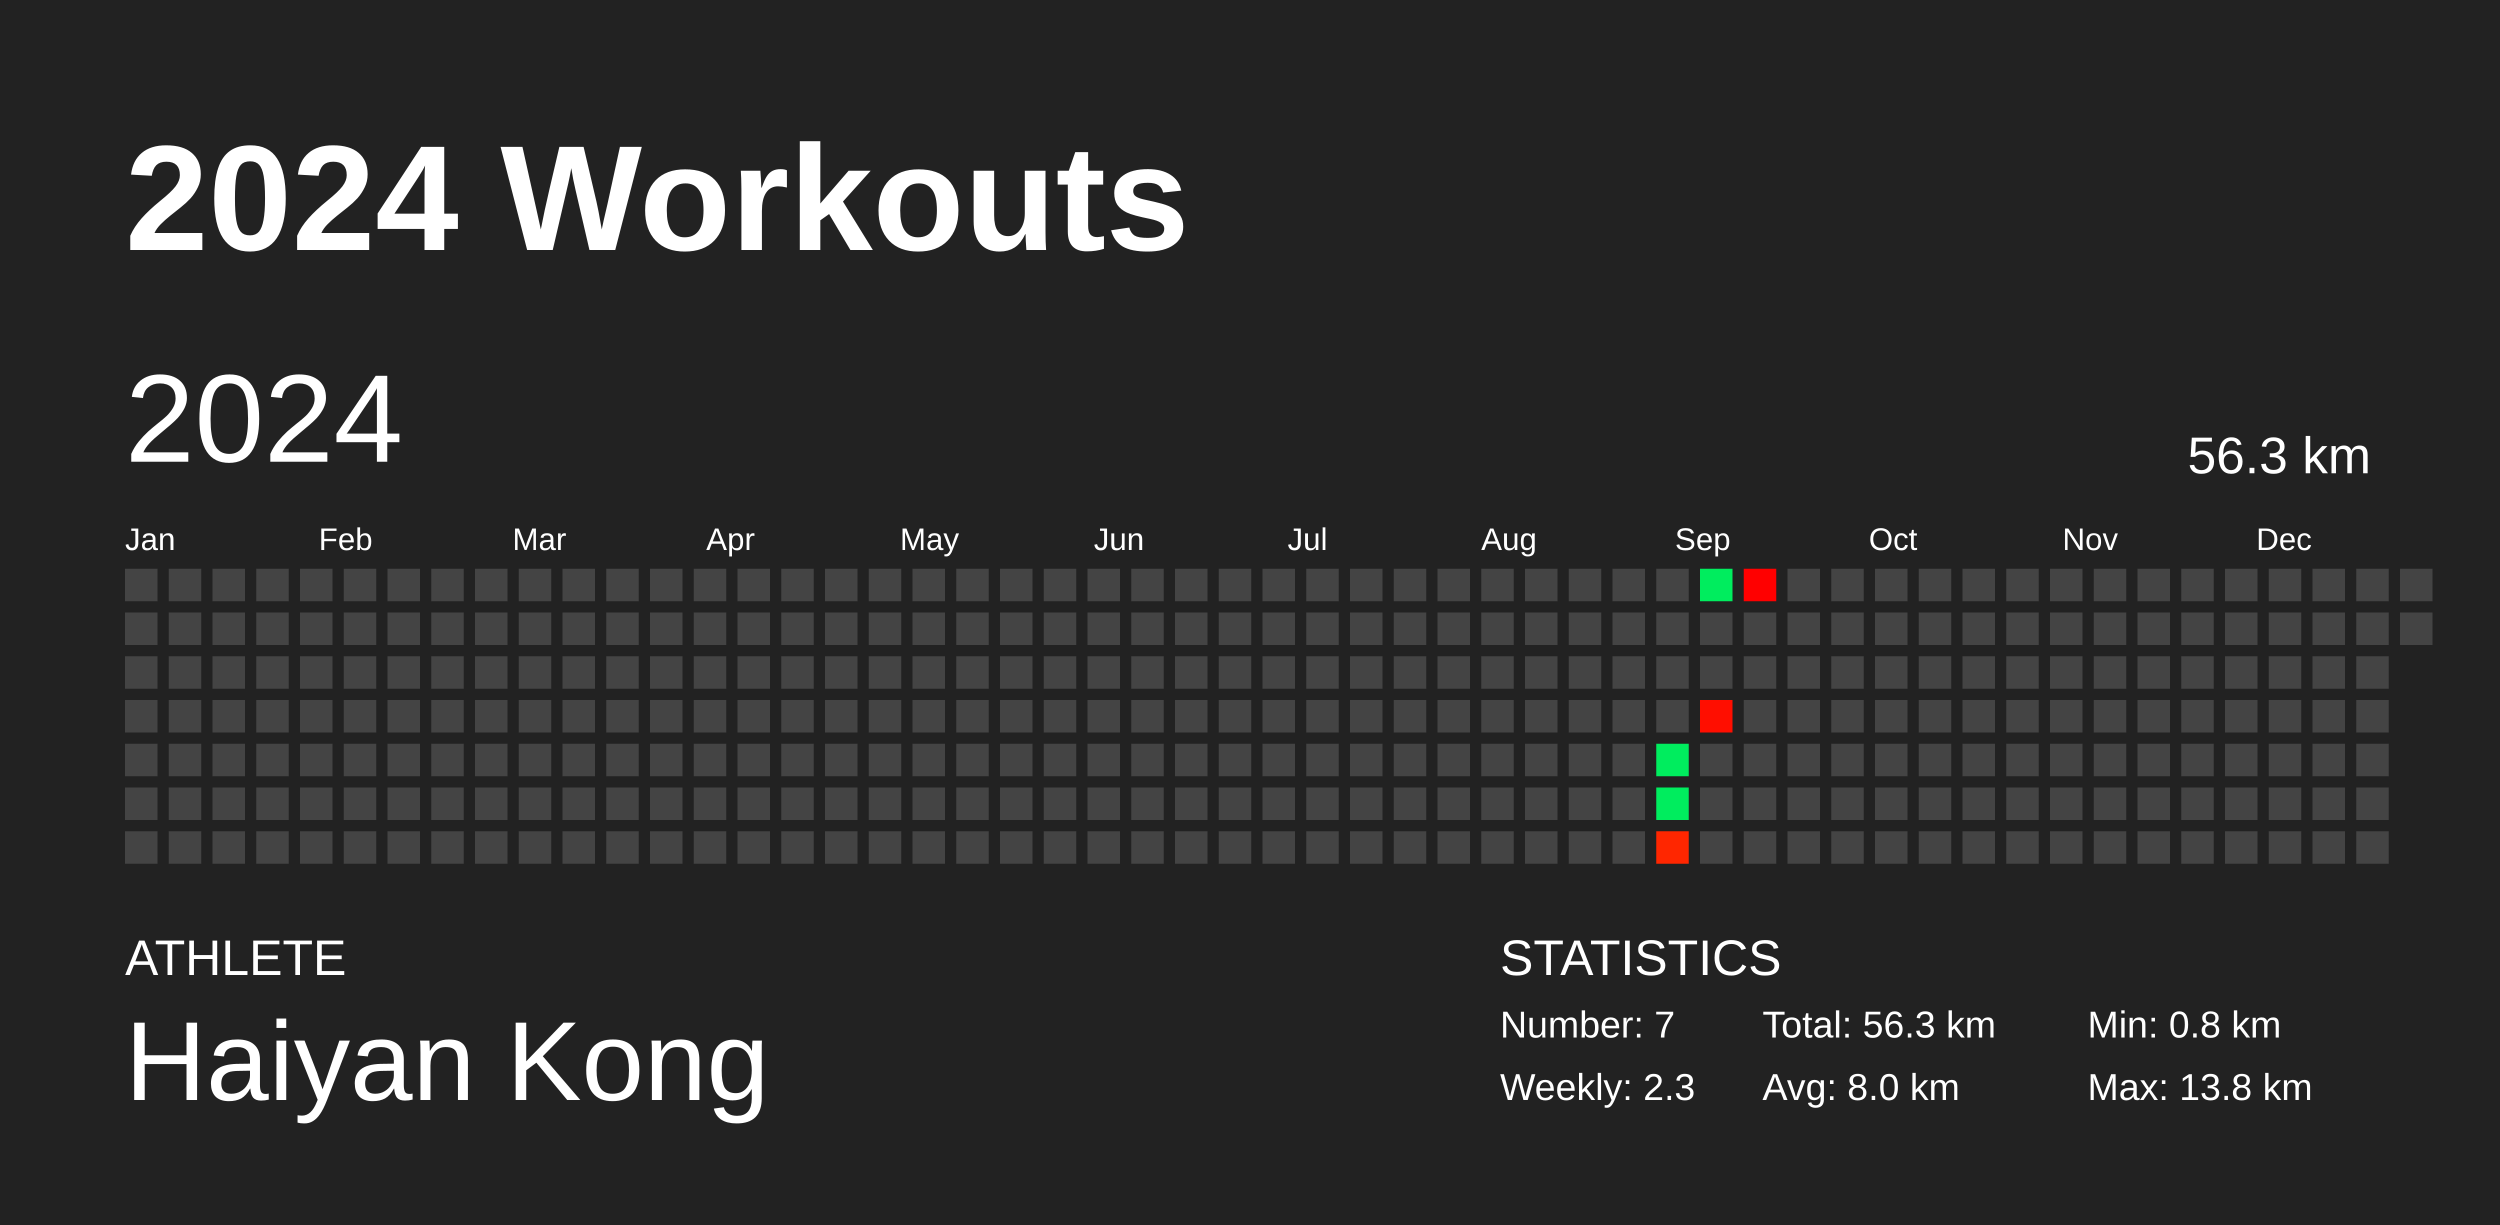
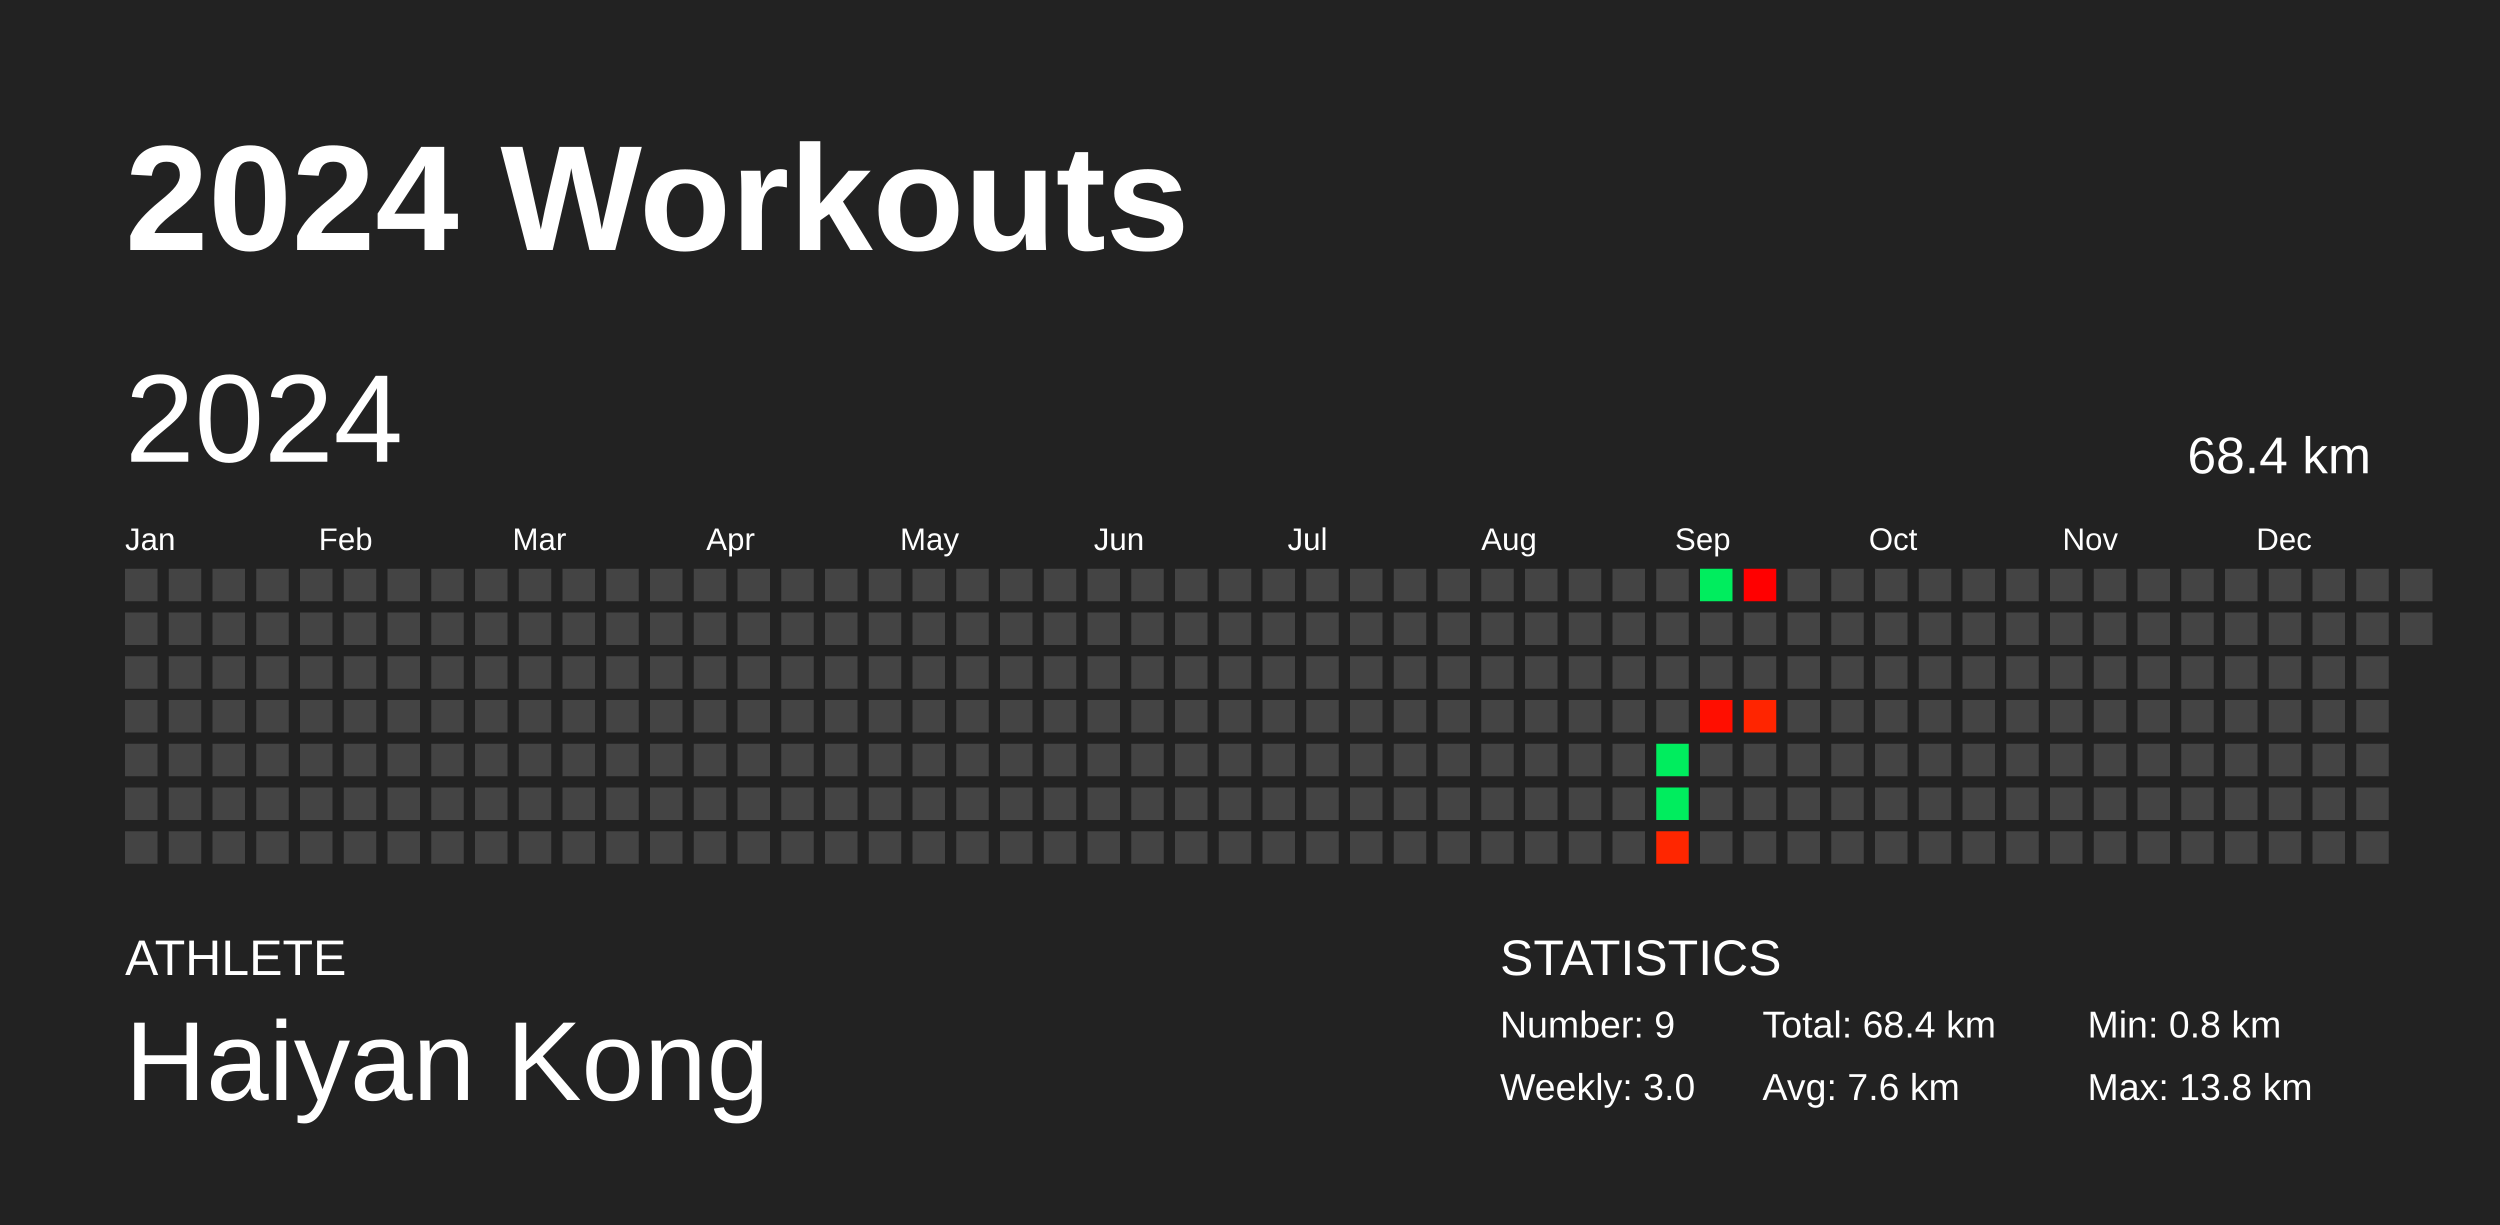
<svg xmlns="http://www.w3.org/2000/svg" baseProfile="full" height="98mm" version="1.1" viewBox="0,0,200,98" width="200mm">
  <defs />
  <rect fill="#222222" height="98" width="200" x="0" y="0" />
  <text fill="#FFFFFF" style="font-size:12px; font-family:Arial; font-weight:bold;" x="10" y="20">2024 Workouts</text>
  <text fill="#FFFFFF" style="font-size:4px; font-family:Arial" x="10" y="78">ATHLETE</text>
  <text fill="#FFFFFF" style="font-size:9px; font-family:Arial" x="10" y="88">Haiyan Kong</text>
  <text fill="#FFFFFF" style="font-size:4px; font-family:Arial" x="120" y="78">STATISTICS</text>
-   <text fill="#FFFFFF" style="font-size:3px; font-family:Arial" x="120" y="83">Number: 7</text>
-   <text fill="#FFFFFF" style="font-size:3px; font-family:Arial" x="120" y="88">Weekly: 2.3</text>
-   <text fill="#FFFFFF" style="font-size:3px; font-family:Arial" x="141" y="83">Total: 56.3 km</text>
-   <text fill="#FFFFFF" style="font-size:3px; font-family:Arial" x="141" y="88">Avg: 8.0 km</text>
+   <text fill="#FFFFFF" style="font-size:3px; font-family:Arial" x="120" y="83">Number: 9</text>
+   <text fill="#FFFFFF" style="font-size:3px; font-family:Arial" x="120" y="88">Weekly: 3.0</text>
+   <text fill="#FFFFFF" style="font-size:3px; font-family:Arial" x="141" y="83">Total: 68.4 km</text>
+   <text fill="#FFFFFF" style="font-size:3px; font-family:Arial" x="141" y="88">Avg: 7.6 km</text>
  <text fill="#FFFFFF" style="font-size:3px; font-family:Arial" x="167" y="83">Min: 0.8 km</text>
  <text fill="#FFFFFF" style="font-size:3px; font-family:Arial" x="167" y="88">Max: 13.8 km</text>
  <text dominant-baseline="hanging" fill="#FFFFFF" style="font-size:10.0px; font-family:Arial;" x="10" y="30">2024</text>
-   <text dominant-baseline="hanging" fill="#FFFFFF" style="font-size:4.125px; font-family:Arial;" x="175" y="35">56.3 km</text>
+   <text dominant-baseline="hanging" fill="#FFFFFF" style="font-size:4.125px; font-family:Arial;" x="175" y="35">68.4 km</text>
  <text fill="#FFFFFF" style="font-size:2.5px; font-family:Arial" x="10.0" y="44">Jan</text>
  <text fill="#FFFFFF" style="font-size:2.5px; font-family:Arial" x="25.5" y="44">Feb</text>
  <text fill="#FFFFFF" style="font-size:2.5px; font-family:Arial" x="41.0" y="44">Mar</text>
  <text fill="#FFFFFF" style="font-size:2.5px; font-family:Arial" x="56.5" y="44">Apr</text>
  <text fill="#FFFFFF" style="font-size:2.5px; font-family:Arial" x="72.0" y="44">May</text>
  <text fill="#FFFFFF" style="font-size:2.5px; font-family:Arial" x="87.5" y="44">Jun</text>
  <text fill="#FFFFFF" style="font-size:2.5px; font-family:Arial" x="103.0" y="44">Jul</text>
  <text fill="#FFFFFF" style="font-size:2.5px; font-family:Arial" x="118.5" y="44">Aug</text>
  <text fill="#FFFFFF" style="font-size:2.5px; font-family:Arial" x="134.0" y="44">Sep</text>
  <text fill="#FFFFFF" style="font-size:2.5px; font-family:Arial" x="149.5" y="44">Oct</text>
  <text fill="#FFFFFF" style="font-size:2.5px; font-family:Arial" x="165.0" y="44">Nov</text>
  <text fill="#FFFFFF" style="font-size:2.5px; font-family:Arial" x="180.5" y="44">Dec</text>
  <rect fill="#444444" height="2.6" width="2.6" x="10.0" y="45.5" />
  <rect fill="#444444" height="2.6" width="2.6" x="10.0" y="49.0" />
  <rect fill="#444444" height="2.6" width="2.6" x="10.0" y="52.5" />
  <rect fill="#444444" height="2.6" width="2.6" x="10.0" y="56.0" />
  <rect fill="#444444" height="2.6" width="2.6" x="10.0" y="59.5" />
  <rect fill="#444444" height="2.6" width="2.6" x="10.0" y="63.0" />
  <rect fill="#444444" height="2.6" width="2.6" x="10.0" y="66.5" />
  <rect fill="#444444" height="2.6" width="2.6" x="13.5" y="45.5" />
  <rect fill="#444444" height="2.6" width="2.6" x="13.5" y="49.0" />
  <rect fill="#444444" height="2.6" width="2.6" x="13.5" y="52.5" />
  <rect fill="#444444" height="2.6" width="2.6" x="13.5" y="56.0" />
  <rect fill="#444444" height="2.6" width="2.6" x="13.5" y="59.5" />
  <rect fill="#444444" height="2.6" width="2.6" x="13.5" y="63.0" />
  <rect fill="#444444" height="2.6" width="2.6" x="13.5" y="66.5" />
  <rect fill="#444444" height="2.6" width="2.6" x="17.0" y="45.5" />
  <rect fill="#444444" height="2.6" width="2.6" x="17.0" y="49.0" />
  <rect fill="#444444" height="2.6" width="2.6" x="17.0" y="52.5" />
  <rect fill="#444444" height="2.6" width="2.6" x="17.0" y="56.0" />
  <rect fill="#444444" height="2.6" width="2.6" x="17.0" y="59.5" />
  <rect fill="#444444" height="2.6" width="2.6" x="17.0" y="63.0" />
  <rect fill="#444444" height="2.6" width="2.6" x="17.0" y="66.5" />
  <rect fill="#444444" height="2.6" width="2.6" x="20.5" y="45.5" />
  <rect fill="#444444" height="2.6" width="2.6" x="20.5" y="49.0" />
  <rect fill="#444444" height="2.6" width="2.6" x="20.5" y="52.5" />
  <rect fill="#444444" height="2.6" width="2.6" x="20.5" y="56.0" />
  <rect fill="#444444" height="2.6" width="2.6" x="20.5" y="59.5" />
  <rect fill="#444444" height="2.6" width="2.6" x="20.5" y="63.0" />
  <rect fill="#444444" height="2.6" width="2.6" x="20.5" y="66.5" />
  <rect fill="#444444" height="2.6" width="2.6" x="24.0" y="45.5" />
  <rect fill="#444444" height="2.6" width="2.6" x="24.0" y="49.0" />
  <rect fill="#444444" height="2.6" width="2.6" x="24.0" y="52.5" />
  <rect fill="#444444" height="2.6" width="2.6" x="24.0" y="56.0" />
  <rect fill="#444444" height="2.6" width="2.6" x="24.0" y="59.5" />
  <rect fill="#444444" height="2.6" width="2.6" x="24.0" y="63.0" />
  <rect fill="#444444" height="2.6" width="2.6" x="24.0" y="66.5" />
  <rect fill="#444444" height="2.6" width="2.6" x="27.5" y="45.5" />
  <rect fill="#444444" height="2.6" width="2.6" x="27.5" y="49.0" />
  <rect fill="#444444" height="2.6" width="2.6" x="27.5" y="52.5" />
  <rect fill="#444444" height="2.6" width="2.6" x="27.5" y="56.0" />
  <rect fill="#444444" height="2.6" width="2.6" x="27.5" y="59.5" />
  <rect fill="#444444" height="2.6" width="2.6" x="27.5" y="63.0" />
  <rect fill="#444444" height="2.6" width="2.6" x="27.5" y="66.5" />
  <rect fill="#444444" height="2.6" width="2.6" x="31.0" y="45.5" />
  <rect fill="#444444" height="2.6" width="2.6" x="31.0" y="49.0" />
  <rect fill="#444444" height="2.6" width="2.6" x="31.0" y="52.5" />
  <rect fill="#444444" height="2.6" width="2.6" x="31.0" y="56.0" />
  <rect fill="#444444" height="2.6" width="2.6" x="31.0" y="59.5" />
  <rect fill="#444444" height="2.6" width="2.6" x="31.0" y="63.0" />
  <rect fill="#444444" height="2.6" width="2.6" x="31.0" y="66.5" />
  <rect fill="#444444" height="2.6" width="2.6" x="34.5" y="45.5" />
  <rect fill="#444444" height="2.6" width="2.6" x="34.5" y="49.0" />
  <rect fill="#444444" height="2.6" width="2.6" x="34.5" y="52.5" />
  <rect fill="#444444" height="2.6" width="2.6" x="34.5" y="56.0" />
  <rect fill="#444444" height="2.6" width="2.6" x="34.5" y="59.5" />
  <rect fill="#444444" height="2.6" width="2.6" x="34.5" y="63.0" />
  <rect fill="#444444" height="2.6" width="2.6" x="34.5" y="66.5" />
  <rect fill="#444444" height="2.6" width="2.6" x="38.0" y="45.5" />
  <rect fill="#444444" height="2.6" width="2.6" x="38.0" y="49.0" />
  <rect fill="#444444" height="2.6" width="2.6" x="38.0" y="52.5" />
  <rect fill="#444444" height="2.6" width="2.6" x="38.0" y="56.0" />
  <rect fill="#444444" height="2.6" width="2.6" x="38.0" y="59.5" />
  <rect fill="#444444" height="2.6" width="2.6" x="38.0" y="63.0" />
  <rect fill="#444444" height="2.6" width="2.6" x="38.0" y="66.5" />
  <rect fill="#444444" height="2.6" width="2.6" x="41.5" y="45.5" />
  <rect fill="#444444" height="2.6" width="2.6" x="41.5" y="49.0" />
  <rect fill="#444444" height="2.6" width="2.6" x="41.5" y="52.5" />
  <rect fill="#444444" height="2.6" width="2.6" x="41.5" y="56.0" />
  <rect fill="#444444" height="2.6" width="2.6" x="41.5" y="59.5" />
  <rect fill="#444444" height="2.6" width="2.6" x="41.5" y="63.0" />
  <rect fill="#444444" height="2.6" width="2.6" x="41.5" y="66.5" />
  <rect fill="#444444" height="2.6" width="2.6" x="45.0" y="45.5" />
  <rect fill="#444444" height="2.6" width="2.6" x="45.0" y="49.0" />
  <rect fill="#444444" height="2.6" width="2.6" x="45.0" y="52.5" />
  <rect fill="#444444" height="2.6" width="2.6" x="45.0" y="56.0" />
  <rect fill="#444444" height="2.6" width="2.6" x="45.0" y="59.5" />
  <rect fill="#444444" height="2.6" width="2.6" x="45.0" y="63.0" />
  <rect fill="#444444" height="2.6" width="2.6" x="45.0" y="66.5" />
  <rect fill="#444444" height="2.6" width="2.6" x="48.5" y="45.5" />
  <rect fill="#444444" height="2.6" width="2.6" x="48.5" y="49.0" />
  <rect fill="#444444" height="2.6" width="2.6" x="48.5" y="52.5" />
  <rect fill="#444444" height="2.6" width="2.6" x="48.5" y="56.0" />
  <rect fill="#444444" height="2.6" width="2.6" x="48.5" y="59.5" />
  <rect fill="#444444" height="2.6" width="2.6" x="48.5" y="63.0" />
  <rect fill="#444444" height="2.6" width="2.6" x="48.5" y="66.5" />
  <rect fill="#444444" height="2.6" width="2.6" x="52.0" y="45.5" />
  <rect fill="#444444" height="2.6" width="2.6" x="52.0" y="49.0" />
  <rect fill="#444444" height="2.6" width="2.6" x="52.0" y="52.5" />
  <rect fill="#444444" height="2.6" width="2.6" x="52.0" y="56.0" />
  <rect fill="#444444" height="2.6" width="2.6" x="52.0" y="59.5" />
  <rect fill="#444444" height="2.6" width="2.6" x="52.0" y="63.0" />
  <rect fill="#444444" height="2.6" width="2.6" x="52.0" y="66.5" />
  <rect fill="#444444" height="2.6" width="2.6" x="55.5" y="45.5" />
  <rect fill="#444444" height="2.6" width="2.6" x="55.5" y="49.0" />
  <rect fill="#444444" height="2.6" width="2.6" x="55.5" y="52.5" />
  <rect fill="#444444" height="2.6" width="2.6" x="55.5" y="56.0" />
  <rect fill="#444444" height="2.6" width="2.6" x="55.5" y="59.5" />
  <rect fill="#444444" height="2.6" width="2.6" x="55.5" y="63.0" />
  <rect fill="#444444" height="2.6" width="2.6" x="55.5" y="66.5" />
  <rect fill="#444444" height="2.6" width="2.6" x="59.0" y="45.5" />
  <rect fill="#444444" height="2.6" width="2.6" x="59.0" y="49.0" />
  <rect fill="#444444" height="2.6" width="2.6" x="59.0" y="52.5" />
  <rect fill="#444444" height="2.6" width="2.6" x="59.0" y="56.0" />
  <rect fill="#444444" height="2.6" width="2.6" x="59.0" y="59.5" />
  <rect fill="#444444" height="2.6" width="2.6" x="59.0" y="63.0" />
  <rect fill="#444444" height="2.6" width="2.6" x="59.0" y="66.5" />
  <rect fill="#444444" height="2.6" width="2.6" x="62.5" y="45.5" />
  <rect fill="#444444" height="2.6" width="2.6" x="62.5" y="49.0" />
  <rect fill="#444444" height="2.6" width="2.6" x="62.5" y="52.5" />
  <rect fill="#444444" height="2.6" width="2.6" x="62.5" y="56.0" />
  <rect fill="#444444" height="2.6" width="2.6" x="62.5" y="59.5" />
  <rect fill="#444444" height="2.6" width="2.6" x="62.5" y="63.0" />
  <rect fill="#444444" height="2.6" width="2.6" x="62.5" y="66.5" />
  <rect fill="#444444" height="2.6" width="2.6" x="66.0" y="45.5" />
  <rect fill="#444444" height="2.6" width="2.6" x="66.0" y="49.0" />
  <rect fill="#444444" height="2.6" width="2.6" x="66.0" y="52.5" />
  <rect fill="#444444" height="2.6" width="2.6" x="66.0" y="56.0" />
  <rect fill="#444444" height="2.6" width="2.6" x="66.0" y="59.5" />
  <rect fill="#444444" height="2.6" width="2.6" x="66.0" y="63.0" />
  <rect fill="#444444" height="2.6" width="2.6" x="66.0" y="66.5" />
  <rect fill="#444444" height="2.6" width="2.6" x="69.5" y="45.5" />
  <rect fill="#444444" height="2.6" width="2.6" x="69.5" y="49.0" />
  <rect fill="#444444" height="2.6" width="2.6" x="69.5" y="52.5" />
  <rect fill="#444444" height="2.6" width="2.6" x="69.5" y="56.0" />
  <rect fill="#444444" height="2.6" width="2.6" x="69.5" y="59.5" />
  <rect fill="#444444" height="2.6" width="2.6" x="69.5" y="63.0" />
  <rect fill="#444444" height="2.6" width="2.6" x="69.5" y="66.5" />
  <rect fill="#444444" height="2.6" width="2.6" x="73.0" y="45.5" />
  <rect fill="#444444" height="2.6" width="2.6" x="73.0" y="49.0" />
  <rect fill="#444444" height="2.6" width="2.6" x="73.0" y="52.5" />
  <rect fill="#444444" height="2.6" width="2.6" x="73.0" y="56.0" />
  <rect fill="#444444" height="2.6" width="2.6" x="73.0" y="59.5" />
  <rect fill="#444444" height="2.6" width="2.6" x="73.0" y="63.0" />
  <rect fill="#444444" height="2.6" width="2.6" x="73.0" y="66.5" />
  <rect fill="#444444" height="2.6" width="2.6" x="76.5" y="45.5" />
  <rect fill="#444444" height="2.6" width="2.6" x="76.5" y="49.0" />
  <rect fill="#444444" height="2.6" width="2.6" x="76.5" y="52.5" />
  <rect fill="#444444" height="2.6" width="2.6" x="76.5" y="56.0" />
  <rect fill="#444444" height="2.6" width="2.6" x="76.5" y="59.5" />
  <rect fill="#444444" height="2.6" width="2.6" x="76.5" y="63.0" />
  <rect fill="#444444" height="2.6" width="2.6" x="76.5" y="66.5" />
  <rect fill="#444444" height="2.6" width="2.6" x="80.0" y="45.5" />
  <rect fill="#444444" height="2.6" width="2.6" x="80.0" y="49.0" />
  <rect fill="#444444" height="2.6" width="2.6" x="80.0" y="52.5" />
  <rect fill="#444444" height="2.6" width="2.6" x="80.0" y="56.0" />
  <rect fill="#444444" height="2.6" width="2.6" x="80.0" y="59.5" />
  <rect fill="#444444" height="2.6" width="2.6" x="80.0" y="63.0" />
  <rect fill="#444444" height="2.6" width="2.6" x="80.0" y="66.5" />
  <rect fill="#444444" height="2.6" width="2.6" x="83.5" y="45.5" />
  <rect fill="#444444" height="2.6" width="2.6" x="83.5" y="49.0" />
  <rect fill="#444444" height="2.6" width="2.6" x="83.5" y="52.5" />
  <rect fill="#444444" height="2.6" width="2.6" x="83.5" y="56.0" />
  <rect fill="#444444" height="2.6" width="2.6" x="83.5" y="59.5" />
  <rect fill="#444444" height="2.6" width="2.6" x="83.5" y="63.0" />
  <rect fill="#444444" height="2.6" width="2.6" x="83.5" y="66.5" />
  <rect fill="#444444" height="2.6" width="2.6" x="87.0" y="45.5" />
  <rect fill="#444444" height="2.6" width="2.6" x="87.0" y="49.0" />
  <rect fill="#444444" height="2.6" width="2.6" x="87.0" y="52.5" />
  <rect fill="#444444" height="2.6" width="2.6" x="87.0" y="56.0" />
  <rect fill="#444444" height="2.6" width="2.6" x="87.0" y="59.5" />
  <rect fill="#444444" height="2.6" width="2.6" x="87.0" y="63.0" />
  <rect fill="#444444" height="2.6" width="2.6" x="87.0" y="66.5" />
  <rect fill="#444444" height="2.6" width="2.6" x="90.5" y="45.5" />
  <rect fill="#444444" height="2.6" width="2.6" x="90.5" y="49.0" />
  <rect fill="#444444" height="2.6" width="2.6" x="90.5" y="52.5" />
  <rect fill="#444444" height="2.6" width="2.6" x="90.5" y="56.0" />
  <rect fill="#444444" height="2.6" width="2.6" x="90.5" y="59.5" />
  <rect fill="#444444" height="2.6" width="2.6" x="90.5" y="63.0" />
  <rect fill="#444444" height="2.6" width="2.6" x="90.5" y="66.5" />
  <rect fill="#444444" height="2.6" width="2.6" x="94.0" y="45.5" />
  <rect fill="#444444" height="2.6" width="2.6" x="94.0" y="49.0" />
  <rect fill="#444444" height="2.6" width="2.6" x="94.0" y="52.5" />
  <rect fill="#444444" height="2.6" width="2.6" x="94.0" y="56.0" />
  <rect fill="#444444" height="2.6" width="2.6" x="94.0" y="59.5" />
  <rect fill="#444444" height="2.6" width="2.6" x="94.0" y="63.0" />
  <rect fill="#444444" height="2.6" width="2.6" x="94.0" y="66.5" />
  <rect fill="#444444" height="2.6" width="2.6" x="97.5" y="45.5" />
  <rect fill="#444444" height="2.6" width="2.6" x="97.5" y="49.0" />
  <rect fill="#444444" height="2.6" width="2.6" x="97.5" y="52.5" />
  <rect fill="#444444" height="2.6" width="2.6" x="97.5" y="56.0" />
  <rect fill="#444444" height="2.6" width="2.6" x="97.5" y="59.5" />
  <rect fill="#444444" height="2.6" width="2.6" x="97.5" y="63.0" />
  <rect fill="#444444" height="2.6" width="2.6" x="97.5" y="66.5" />
  <rect fill="#444444" height="2.6" width="2.6" x="101.0" y="45.5" />
  <rect fill="#444444" height="2.6" width="2.6" x="101.0" y="49.0" />
  <rect fill="#444444" height="2.6" width="2.6" x="101.0" y="52.5" />
  <rect fill="#444444" height="2.6" width="2.6" x="101.0" y="56.0" />
  <rect fill="#444444" height="2.6" width="2.6" x="101.0" y="59.5" />
  <rect fill="#444444" height="2.6" width="2.6" x="101.0" y="63.0" />
  <rect fill="#444444" height="2.6" width="2.6" x="101.0" y="66.5" />
  <rect fill="#444444" height="2.6" width="2.6" x="104.5" y="45.5" />
  <rect fill="#444444" height="2.6" width="2.6" x="104.5" y="49.0" />
  <rect fill="#444444" height="2.6" width="2.6" x="104.5" y="52.5" />
  <rect fill="#444444" height="2.6" width="2.6" x="104.5" y="56.0" />
  <rect fill="#444444" height="2.6" width="2.6" x="104.5" y="59.5" />
  <rect fill="#444444" height="2.6" width="2.6" x="104.5" y="63.0" />
  <rect fill="#444444" height="2.6" width="2.6" x="104.5" y="66.5" />
  <rect fill="#444444" height="2.6" width="2.6" x="108.0" y="45.5" />
  <rect fill="#444444" height="2.6" width="2.6" x="108.0" y="49.0" />
  <rect fill="#444444" height="2.6" width="2.6" x="108.0" y="52.5" />
  <rect fill="#444444" height="2.6" width="2.6" x="108.0" y="56.0" />
  <rect fill="#444444" height="2.6" width="2.6" x="108.0" y="59.5" />
  <rect fill="#444444" height="2.6" width="2.6" x="108.0" y="63.0" />
  <rect fill="#444444" height="2.6" width="2.6" x="108.0" y="66.5" />
  <rect fill="#444444" height="2.6" width="2.6" x="111.5" y="45.5" />
  <rect fill="#444444" height="2.6" width="2.6" x="111.5" y="49.0" />
  <rect fill="#444444" height="2.6" width="2.6" x="111.5" y="52.5" />
  <rect fill="#444444" height="2.6" width="2.6" x="111.5" y="56.0" />
  <rect fill="#444444" height="2.6" width="2.6" x="111.5" y="59.5" />
  <rect fill="#444444" height="2.6" width="2.6" x="111.5" y="63.0" />
  <rect fill="#444444" height="2.6" width="2.6" x="111.5" y="66.5" />
  <rect fill="#444444" height="2.6" width="2.6" x="115.0" y="45.5" />
  <rect fill="#444444" height="2.6" width="2.6" x="115.0" y="49.0" />
  <rect fill="#444444" height="2.6" width="2.6" x="115.0" y="52.5" />
  <rect fill="#444444" height="2.6" width="2.6" x="115.0" y="56.0" />
  <rect fill="#444444" height="2.6" width="2.6" x="115.0" y="59.5" />
  <rect fill="#444444" height="2.6" width="2.6" x="115.0" y="63.0" />
  <rect fill="#444444" height="2.6" width="2.6" x="115.0" y="66.5" />
  <rect fill="#444444" height="2.6" width="2.6" x="118.5" y="45.5" />
  <rect fill="#444444" height="2.6" width="2.6" x="118.5" y="49.0" />
  <rect fill="#444444" height="2.6" width="2.6" x="118.5" y="52.5" />
  <rect fill="#444444" height="2.6" width="2.6" x="118.5" y="56.0" />
  <rect fill="#444444" height="2.6" width="2.6" x="118.5" y="59.5" />
  <rect fill="#444444" height="2.6" width="2.6" x="118.5" y="63.0" />
  <rect fill="#444444" height="2.6" width="2.6" x="118.5" y="66.5" />
  <rect fill="#444444" height="2.6" width="2.6" x="122.0" y="45.5" />
  <rect fill="#444444" height="2.6" width="2.6" x="122.0" y="49.0" />
  <rect fill="#444444" height="2.6" width="2.6" x="122.0" y="52.5" />
  <rect fill="#444444" height="2.6" width="2.6" x="122.0" y="56.0" />
  <rect fill="#444444" height="2.6" width="2.6" x="122.0" y="59.5" />
  <rect fill="#444444" height="2.6" width="2.6" x="122.0" y="63.0" />
  <rect fill="#444444" height="2.6" width="2.6" x="122.0" y="66.5" />
  <rect fill="#444444" height="2.6" width="2.6" x="125.5" y="45.5" />
  <rect fill="#444444" height="2.6" width="2.6" x="125.5" y="49.0" />
  <rect fill="#444444" height="2.6" width="2.6" x="125.5" y="52.5" />
  <rect fill="#444444" height="2.6" width="2.6" x="125.5" y="56.0" />
  <rect fill="#444444" height="2.6" width="2.6" x="125.5" y="59.5" />
  <rect fill="#444444" height="2.6" width="2.6" x="125.5" y="63.0" />
  <rect fill="#444444" height="2.6" width="2.6" x="125.5" y="66.5" />
  <rect fill="#444444" height="2.6" width="2.6" x="129.0" y="45.5" />
  <rect fill="#444444" height="2.6" width="2.6" x="129.0" y="49.0" />
  <rect fill="#444444" height="2.6" width="2.6" x="129.0" y="52.5" />
  <rect fill="#444444" height="2.6" width="2.6" x="129.0" y="56.0" />
  <rect fill="#444444" height="2.6" width="2.6" x="129.0" y="59.5" />
  <rect fill="#444444" height="2.6" width="2.6" x="129.0" y="63.0" />
  <rect fill="#444444" height="2.6" width="2.6" x="129.0" y="66.5" />
  <rect fill="#444444" height="2.6" width="2.6" x="132.5" y="45.5" />
  <rect fill="#444444" height="2.6" width="2.6" x="132.5" y="49.0" />
  <rect fill="#444444" height="2.6" width="2.6" x="132.5" y="52.5" />
  <rect fill="#444444" height="2.6" width="2.6" x="132.5" y="56.0" />
  <rect fill="#00ed5e" height="2.6" width="2.6" x="132.5" y="59.5" />
  <rect fill="#00ed5e" height="2.6" width="2.6" x="132.5" y="63.0" />
  <rect fill="#ff2600" height="2.6" width="2.6" x="132.5" y="66.5" />
  <rect fill="#00ed5e" height="2.6" width="2.6" x="136.0" y="45.5" />
  <rect fill="#444444" height="2.6" width="2.6" x="136.0" y="49.0" />
  <rect fill="#444444" height="2.6" width="2.6" x="136.0" y="52.5" />
  <rect fill="#ff0e00" height="2.6" width="2.6" x="136.0" y="56.0" />
  <rect fill="#444444" height="2.6" width="2.6" x="136.0" y="59.5" />
  <rect fill="#444444" height="2.6" width="2.6" x="136.0" y="63.0" />
  <rect fill="#444444" height="2.6" width="2.6" x="136.0" y="66.5" />
  <rect fill="#ff0000" height="2.6" width="2.6" x="139.5" y="45.5" />
  <rect fill="#444444" height="2.6" width="2.6" x="139.5" y="49.0" />
  <rect fill="#444444" height="2.6" width="2.6" x="139.5" y="52.5" />
-   <rect fill="#444444" height="2.6" width="2.6" x="139.5" y="56.0" />
+   <rect fill="#ff2500" height="2.6" width="2.6" x="139.5" y="56.0" />
  <rect fill="#444444" height="2.6" width="2.6" x="139.5" y="59.5" />
  <rect fill="#444444" height="2.6" width="2.6" x="139.5" y="63.0" />
  <rect fill="#444444" height="2.6" width="2.6" x="139.5" y="66.5" />
  <rect fill="#444444" height="2.6" width="2.6" x="143.0" y="45.5" />
  <rect fill="#444444" height="2.6" width="2.6" x="143.0" y="49.0" />
  <rect fill="#444444" height="2.6" width="2.6" x="143.0" y="52.5" />
  <rect fill="#444444" height="2.6" width="2.6" x="143.0" y="56.0" />
  <rect fill="#444444" height="2.6" width="2.6" x="143.0" y="59.5" />
  <rect fill="#444444" height="2.6" width="2.6" x="143.0" y="63.0" />
  <rect fill="#444444" height="2.6" width="2.6" x="143.0" y="66.5" />
  <rect fill="#444444" height="2.6" width="2.6" x="146.5" y="45.5" />
  <rect fill="#444444" height="2.6" width="2.6" x="146.5" y="49.0" />
  <rect fill="#444444" height="2.6" width="2.6" x="146.5" y="52.5" />
  <rect fill="#444444" height="2.6" width="2.6" x="146.5" y="56.0" />
  <rect fill="#444444" height="2.6" width="2.6" x="146.5" y="59.5" />
  <rect fill="#444444" height="2.6" width="2.6" x="146.5" y="63.0" />
  <rect fill="#444444" height="2.6" width="2.6" x="146.5" y="66.5" />
  <rect fill="#444444" height="2.6" width="2.6" x="150.0" y="45.5" />
  <rect fill="#444444" height="2.6" width="2.6" x="150.0" y="49.0" />
  <rect fill="#444444" height="2.6" width="2.6" x="150.0" y="52.5" />
  <rect fill="#444444" height="2.6" width="2.6" x="150.0" y="56.0" />
  <rect fill="#444444" height="2.6" width="2.6" x="150.0" y="59.5" />
  <rect fill="#444444" height="2.6" width="2.6" x="150.0" y="63.0" />
  <rect fill="#444444" height="2.6" width="2.6" x="150.0" y="66.5" />
  <rect fill="#444444" height="2.6" width="2.6" x="153.5" y="45.5" />
  <rect fill="#444444" height="2.6" width="2.6" x="153.5" y="49.0" />
  <rect fill="#444444" height="2.6" width="2.6" x="153.5" y="52.5" />
  <rect fill="#444444" height="2.6" width="2.6" x="153.5" y="56.0" />
  <rect fill="#444444" height="2.6" width="2.6" x="153.5" y="59.5" />
  <rect fill="#444444" height="2.6" width="2.6" x="153.5" y="63.0" />
  <rect fill="#444444" height="2.6" width="2.6" x="153.5" y="66.5" />
  <rect fill="#444444" height="2.6" width="2.6" x="157.0" y="45.5" />
  <rect fill="#444444" height="2.6" width="2.6" x="157.0" y="49.0" />
  <rect fill="#444444" height="2.6" width="2.6" x="157.0" y="52.5" />
  <rect fill="#444444" height="2.6" width="2.6" x="157.0" y="56.0" />
  <rect fill="#444444" height="2.6" width="2.6" x="157.0" y="59.5" />
  <rect fill="#444444" height="2.6" width="2.6" x="157.0" y="63.0" />
  <rect fill="#444444" height="2.6" width="2.6" x="157.0" y="66.5" />
  <rect fill="#444444" height="2.6" width="2.6" x="160.5" y="45.5" />
  <rect fill="#444444" height="2.6" width="2.6" x="160.5" y="49.0" />
  <rect fill="#444444" height="2.6" width="2.6" x="160.5" y="52.5" />
  <rect fill="#444444" height="2.6" width="2.6" x="160.5" y="56.0" />
  <rect fill="#444444" height="2.6" width="2.6" x="160.5" y="59.5" />
  <rect fill="#444444" height="2.6" width="2.6" x="160.5" y="63.0" />
  <rect fill="#444444" height="2.6" width="2.6" x="160.5" y="66.5" />
  <rect fill="#444444" height="2.6" width="2.6" x="164.0" y="45.5" />
  <rect fill="#444444" height="2.6" width="2.6" x="164.0" y="49.0" />
  <rect fill="#444444" height="2.6" width="2.6" x="164.0" y="52.5" />
  <rect fill="#444444" height="2.6" width="2.6" x="164.0" y="56.0" />
  <rect fill="#444444" height="2.6" width="2.6" x="164.0" y="59.5" />
  <rect fill="#444444" height="2.6" width="2.6" x="164.0" y="63.0" />
  <rect fill="#444444" height="2.6" width="2.6" x="164.0" y="66.5" />
  <rect fill="#444444" height="2.6" width="2.6" x="167.5" y="45.5" />
  <rect fill="#444444" height="2.6" width="2.6" x="167.5" y="49.0" />
  <rect fill="#444444" height="2.6" width="2.6" x="167.5" y="52.5" />
  <rect fill="#444444" height="2.6" width="2.6" x="167.5" y="56.0" />
  <rect fill="#444444" height="2.6" width="2.6" x="167.5" y="59.5" />
  <rect fill="#444444" height="2.6" width="2.6" x="167.5" y="63.0" />
  <rect fill="#444444" height="2.6" width="2.6" x="167.5" y="66.5" />
  <rect fill="#444444" height="2.6" width="2.6" x="171.0" y="45.5" />
  <rect fill="#444444" height="2.6" width="2.6" x="171.0" y="49.0" />
  <rect fill="#444444" height="2.6" width="2.6" x="171.0" y="52.5" />
  <rect fill="#444444" height="2.6" width="2.6" x="171.0" y="56.0" />
  <rect fill="#444444" height="2.6" width="2.6" x="171.0" y="59.5" />
  <rect fill="#444444" height="2.6" width="2.6" x="171.0" y="63.0" />
  <rect fill="#444444" height="2.6" width="2.6" x="171.0" y="66.5" />
  <rect fill="#444444" height="2.6" width="2.6" x="174.5" y="45.5" />
  <rect fill="#444444" height="2.6" width="2.6" x="174.5" y="49.0" />
  <rect fill="#444444" height="2.6" width="2.6" x="174.5" y="52.5" />
  <rect fill="#444444" height="2.6" width="2.6" x="174.5" y="56.0" />
  <rect fill="#444444" height="2.6" width="2.6" x="174.5" y="59.5" />
  <rect fill="#444444" height="2.6" width="2.6" x="174.5" y="63.0" />
  <rect fill="#444444" height="2.6" width="2.6" x="174.5" y="66.5" />
  <rect fill="#444444" height="2.6" width="2.6" x="178.0" y="45.5" />
  <rect fill="#444444" height="2.6" width="2.6" x="178.0" y="49.0" />
  <rect fill="#444444" height="2.6" width="2.6" x="178.0" y="52.5" />
  <rect fill="#444444" height="2.6" width="2.6" x="178.0" y="56.0" />
  <rect fill="#444444" height="2.6" width="2.6" x="178.0" y="59.5" />
  <rect fill="#444444" height="2.6" width="2.6" x="178.0" y="63.0" />
  <rect fill="#444444" height="2.6" width="2.6" x="178.0" y="66.5" />
  <rect fill="#444444" height="2.6" width="2.6" x="181.5" y="45.5" />
  <rect fill="#444444" height="2.6" width="2.6" x="181.5" y="49.0" />
  <rect fill="#444444" height="2.6" width="2.6" x="181.5" y="52.5" />
  <rect fill="#444444" height="2.6" width="2.6" x="181.5" y="56.0" />
  <rect fill="#444444" height="2.6" width="2.6" x="181.5" y="59.5" />
  <rect fill="#444444" height="2.6" width="2.6" x="181.5" y="63.0" />
  <rect fill="#444444" height="2.6" width="2.6" x="181.5" y="66.5" />
  <rect fill="#444444" height="2.6" width="2.6" x="185.0" y="45.5" />
  <rect fill="#444444" height="2.6" width="2.6" x="185.0" y="49.0" />
  <rect fill="#444444" height="2.6" width="2.6" x="185.0" y="52.5" />
  <rect fill="#444444" height="2.6" width="2.6" x="185.0" y="56.0" />
  <rect fill="#444444" height="2.6" width="2.6" x="185.0" y="59.5" />
  <rect fill="#444444" height="2.6" width="2.6" x="185.0" y="63.0" />
  <rect fill="#444444" height="2.6" width="2.6" x="185.0" y="66.5" />
  <rect fill="#444444" height="2.6" width="2.6" x="188.5" y="45.5" />
  <rect fill="#444444" height="2.6" width="2.6" x="188.5" y="49.0" />
  <rect fill="#444444" height="2.6" width="2.6" x="188.5" y="52.5" />
  <rect fill="#444444" height="2.6" width="2.6" x="188.5" y="56.0" />
  <rect fill="#444444" height="2.6" width="2.6" x="188.5" y="59.5" />
  <rect fill="#444444" height="2.6" width="2.6" x="188.5" y="63.0" />
  <rect fill="#444444" height="2.6" width="2.6" x="188.5" y="66.5" />
  <rect fill="#444444" height="2.6" width="2.6" x="192.0" y="45.5" />
  <rect fill="#444444" height="2.6" width="2.6" x="192.0" y="49.0" />
</svg>
